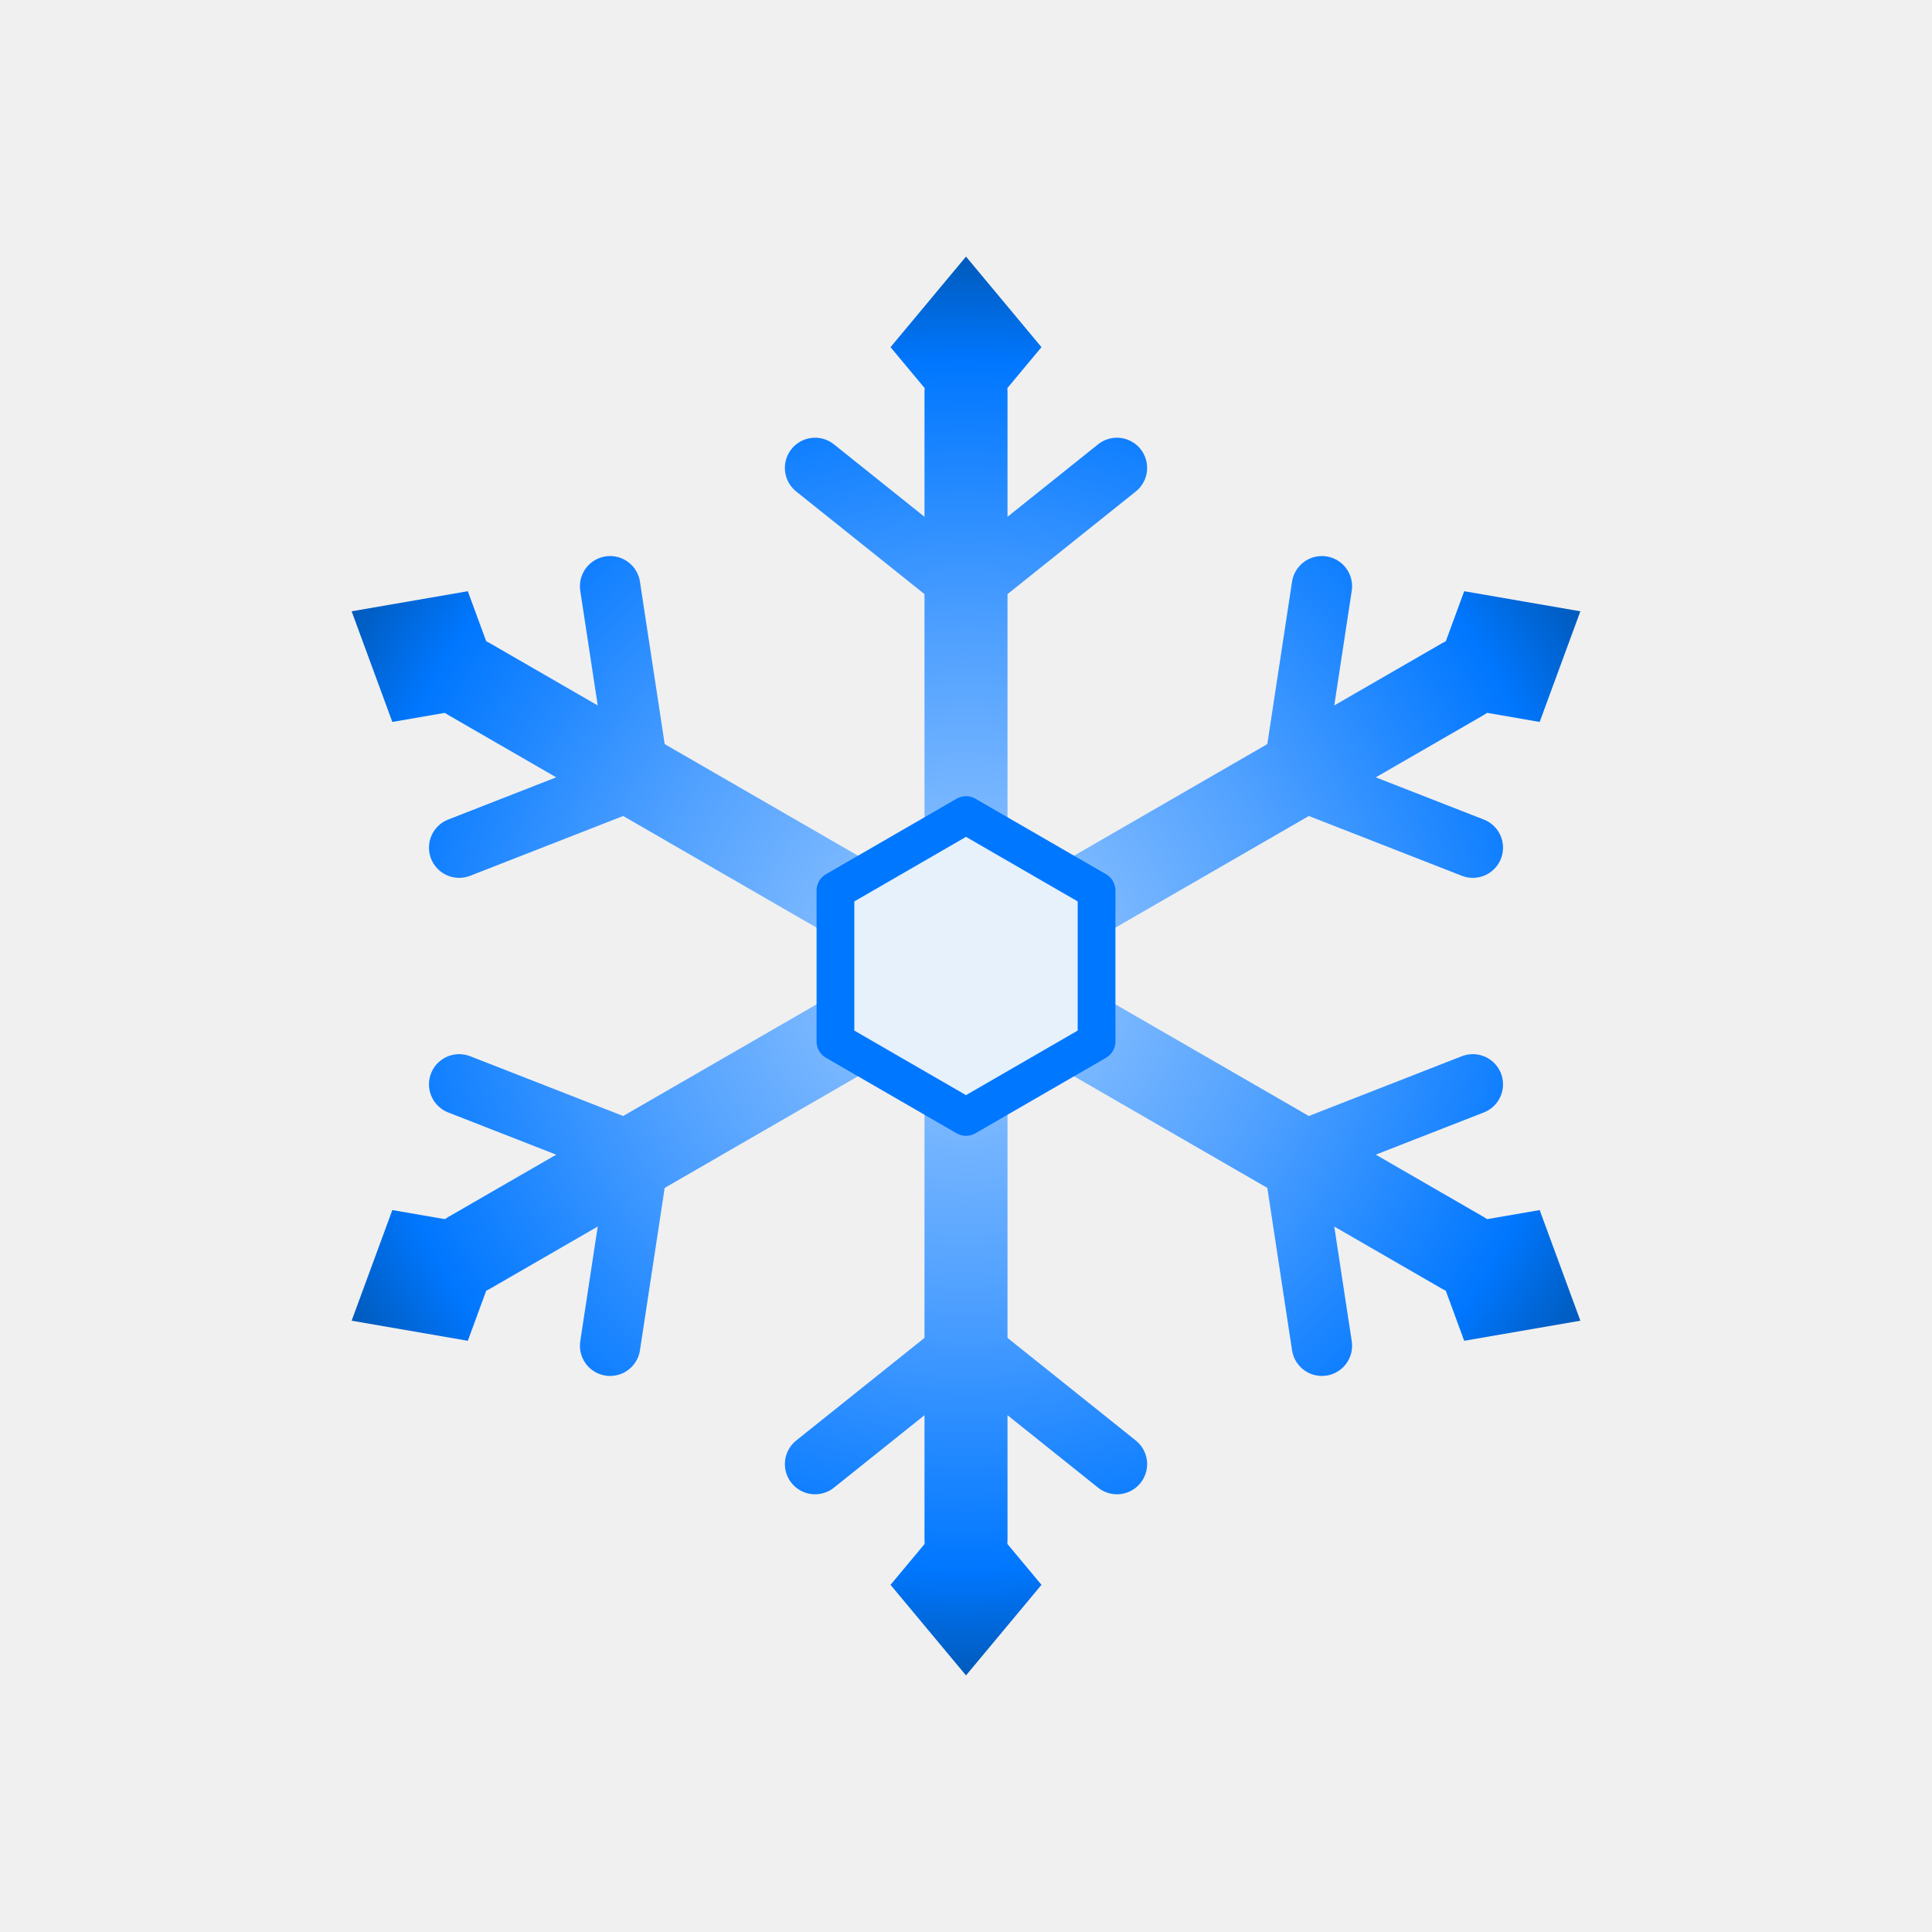
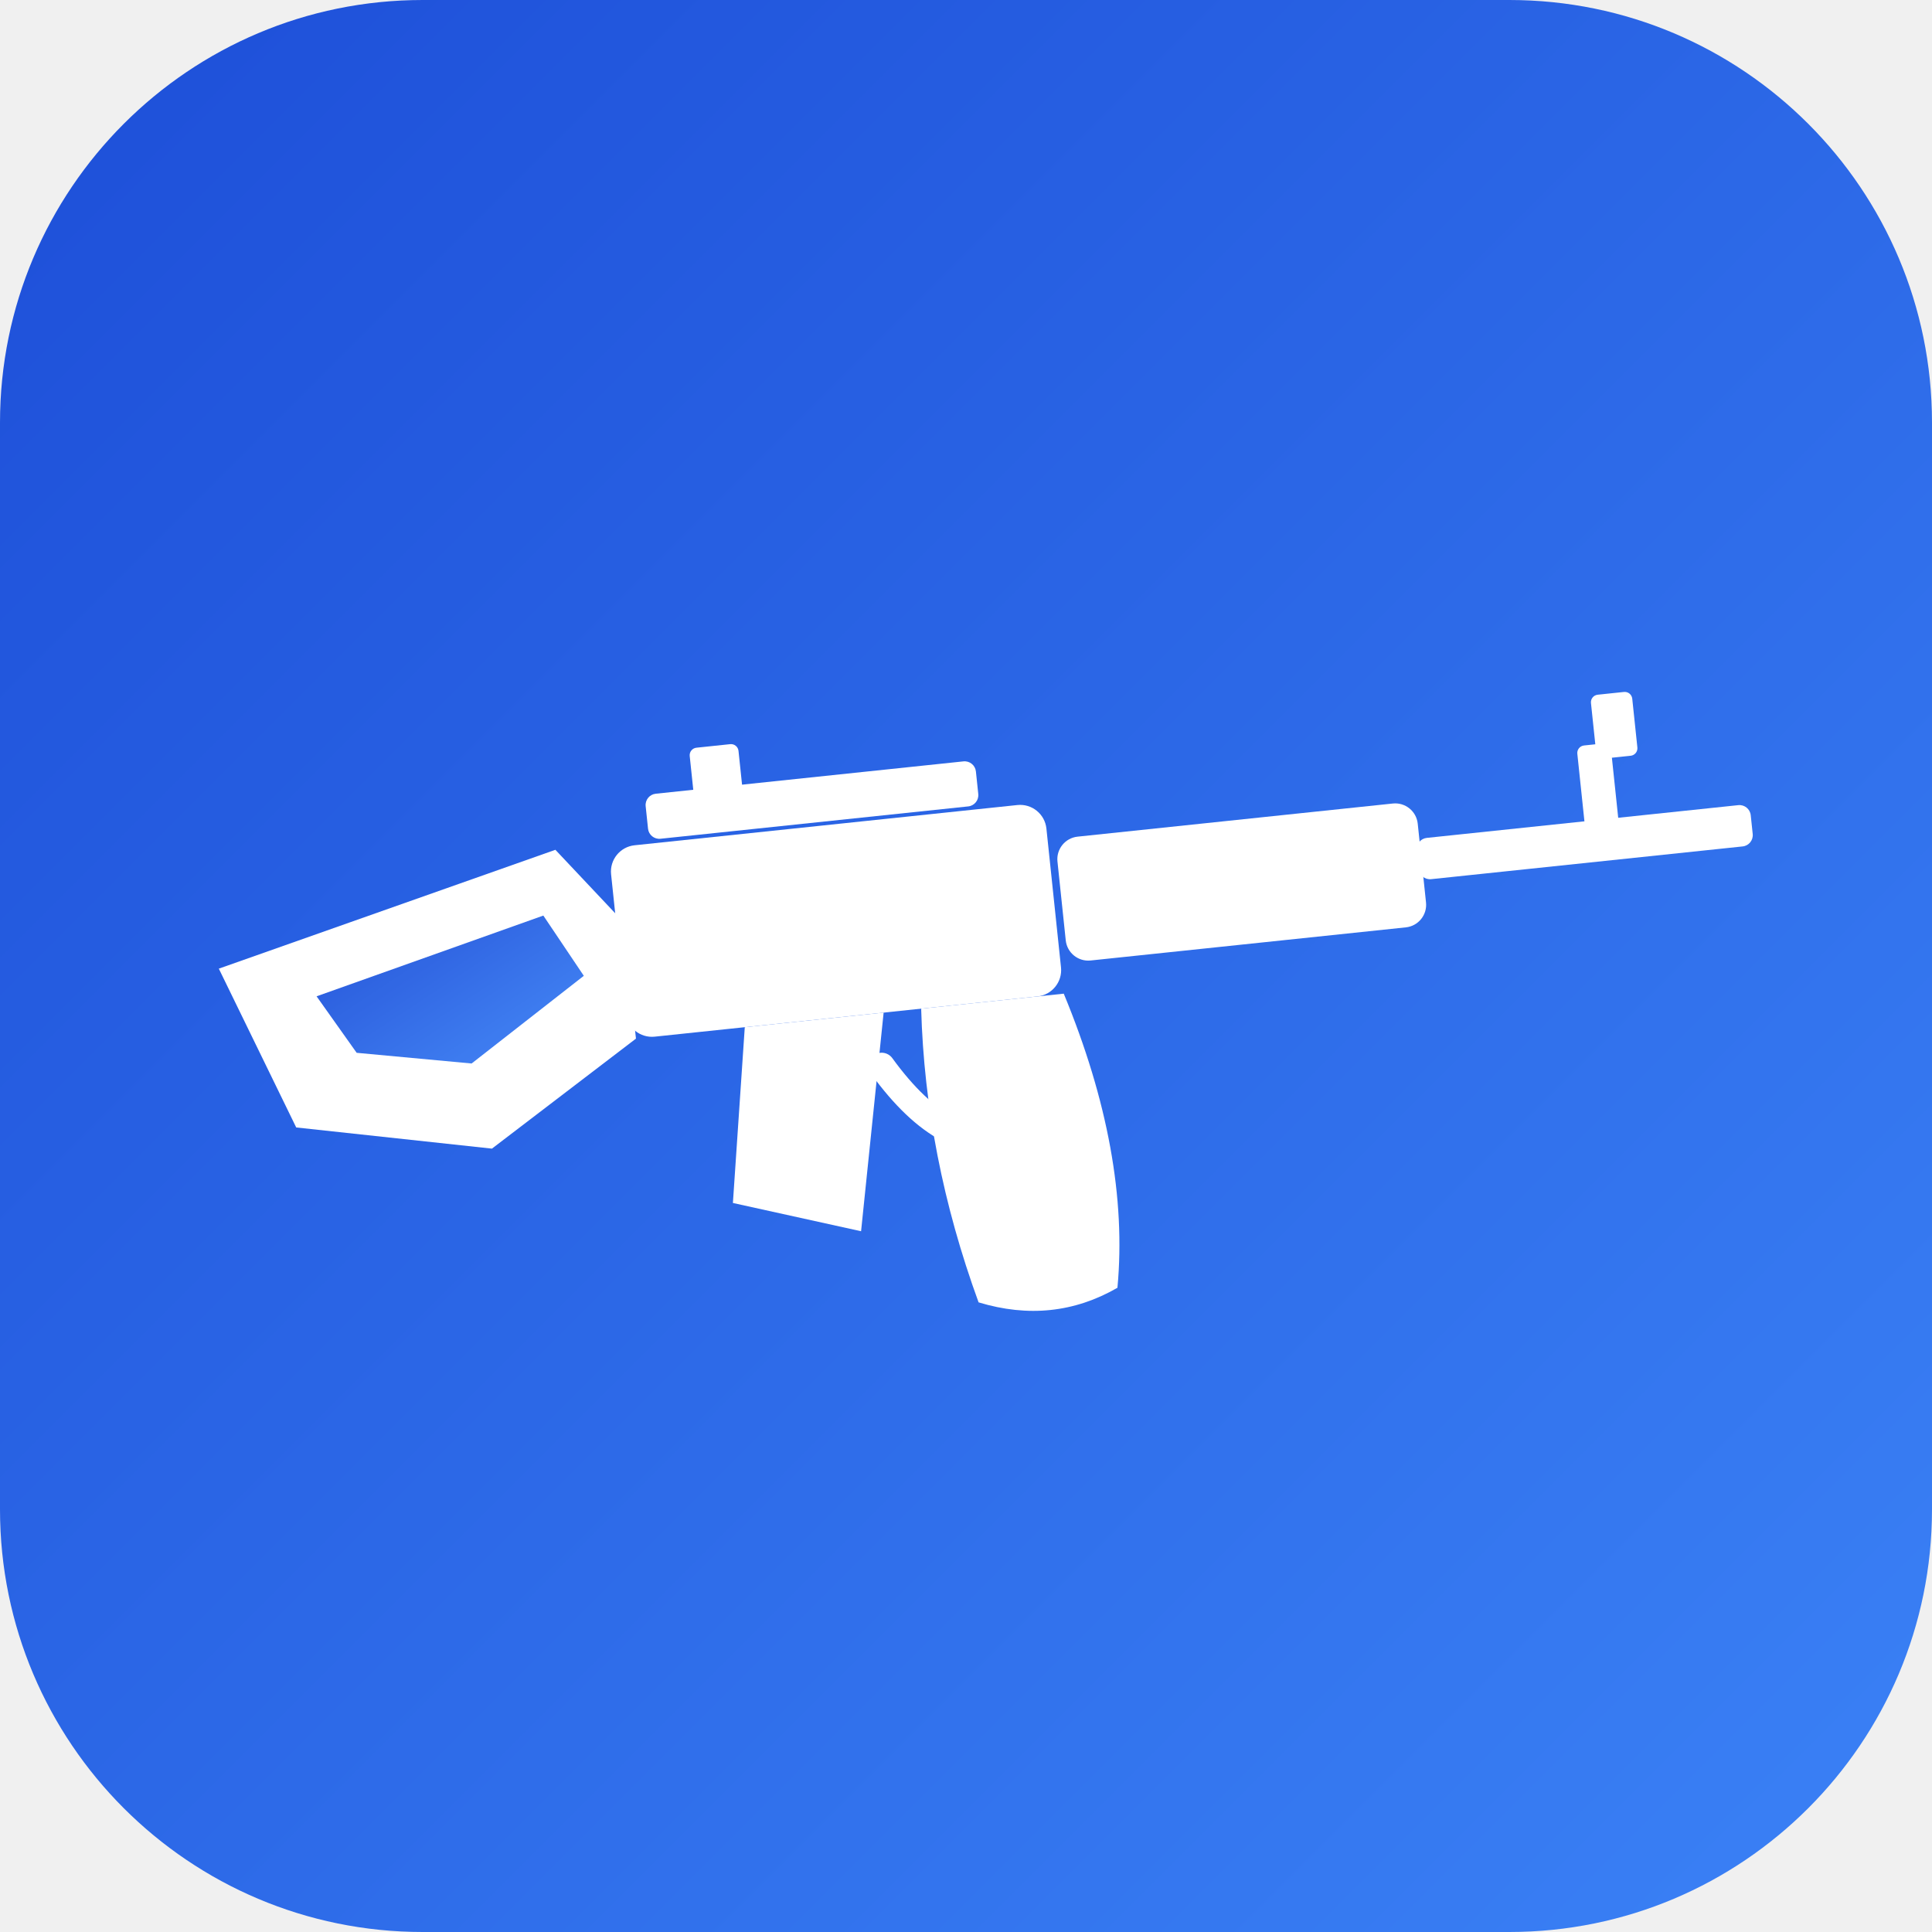
- <svg xmlns="http://www.w3.org/2000/svg" width="256" height="256" viewBox="0 0 256 256">
+ <svg xmlns="http://www.w3.org/2000/svg" viewBox="0 0 1024 1024">
  <defs>
-     <radialGradient id="ice" gradientUnits="userSpaceOnUse" cx="128" cy="128" r="100">
-       <stop offset="0" stop-color="#9ECBFF" />
-       <stop offset="0.45" stop-color="#4D9FFF" />
-       <stop offset="0.8" stop-color="#0077FF" />
-       <stop offset="1" stop-color="#004E9E" />
-     </radialGradient>
-     <g id="arm">
-       <path d="M128 122 L128 52" stroke="url(#ice)" stroke-width="11" stroke-linecap="round" fill="none" />
-       <path d="M128 78 L108 62" stroke="url(#ice)" stroke-width="8" stroke-linecap="round" fill="none" />
-       <path d="M128 78 L148 62" stroke="url(#ice)" stroke-width="8" stroke-linecap="round" fill="none" />
-       <path d="M128 34 L138 46 L128 58 L118 46 Z" fill="url(#ice)" />
-     </g>
+     <linearGradient id="bg" x1="0" y1="0" x2="1" y2="1">
+       <stop offset="0" stop-color="#1d4ed8" />
+       <stop offset="1" stop-color="#3b82f6" />
+     </linearGradient>
  </defs>
-   <use href="#arm" />
-   <use href="#arm" transform="rotate(60 128 128)" />
-   <use href="#arm" transform="rotate(120 128 128)" />
-   <use href="#arm" transform="rotate(180 128 128)" />
-   <use href="#arm" transform="rotate(240 128 128)" />
-   <use href="#arm" transform="rotate(300 128 128)" />
-   <path d="M128 108 L145.3 118 L145.3 138 L128 148 L110.7 138 L110.7 118 Z" fill="#E6F1FB" stroke="#0077FF" stroke-width="5" stroke-linejoin="round" />
+   <rect width="1024" height="1024" rx="224" fill="url(#bg)" />
+   <g transform="rotate(-6 512 512)" fill="#ffffff">
+     <path d="M118 472 L302 428 L334 470 L334 532 L252 582 L150 560 Z" />
+     <rect x="330" y="430" width="232" height="102" rx="14" />
+     <rect x="352" y="404" width="176" height="24" rx="6" />
+     <rect x="378" y="382" width="26" height="30" rx="4" />
+     <rect x="856" y="404" width="22" height="34" rx="4" />
+     <rect x="566" y="450" width="192" height="66" rx="12" />
+     <rect x="756" y="470" width="178" height="22" rx="6" />
+     <rect x="846" y="430" width="18" height="50" rx="4" />
+     <path d="M392 532 L466 532 L442 646 L376 624 Z" />
+     <path d="M486 532 L562 532 Q588 620 574 690 Q538 706 500 690 Q480 610 486 532 Z" />
+     <path d="M462 560 Q492 612 528 604" fill="none" stroke="#ffffff" stroke-width="14" stroke-linecap="round" />
+   </g>
+   <path d="M168 492 L292 462 L310 496 L246 536 L186 524 Z" fill="url(#bg)" opacity="0.95" transform="rotate(-6 512 512)" />
</svg>
